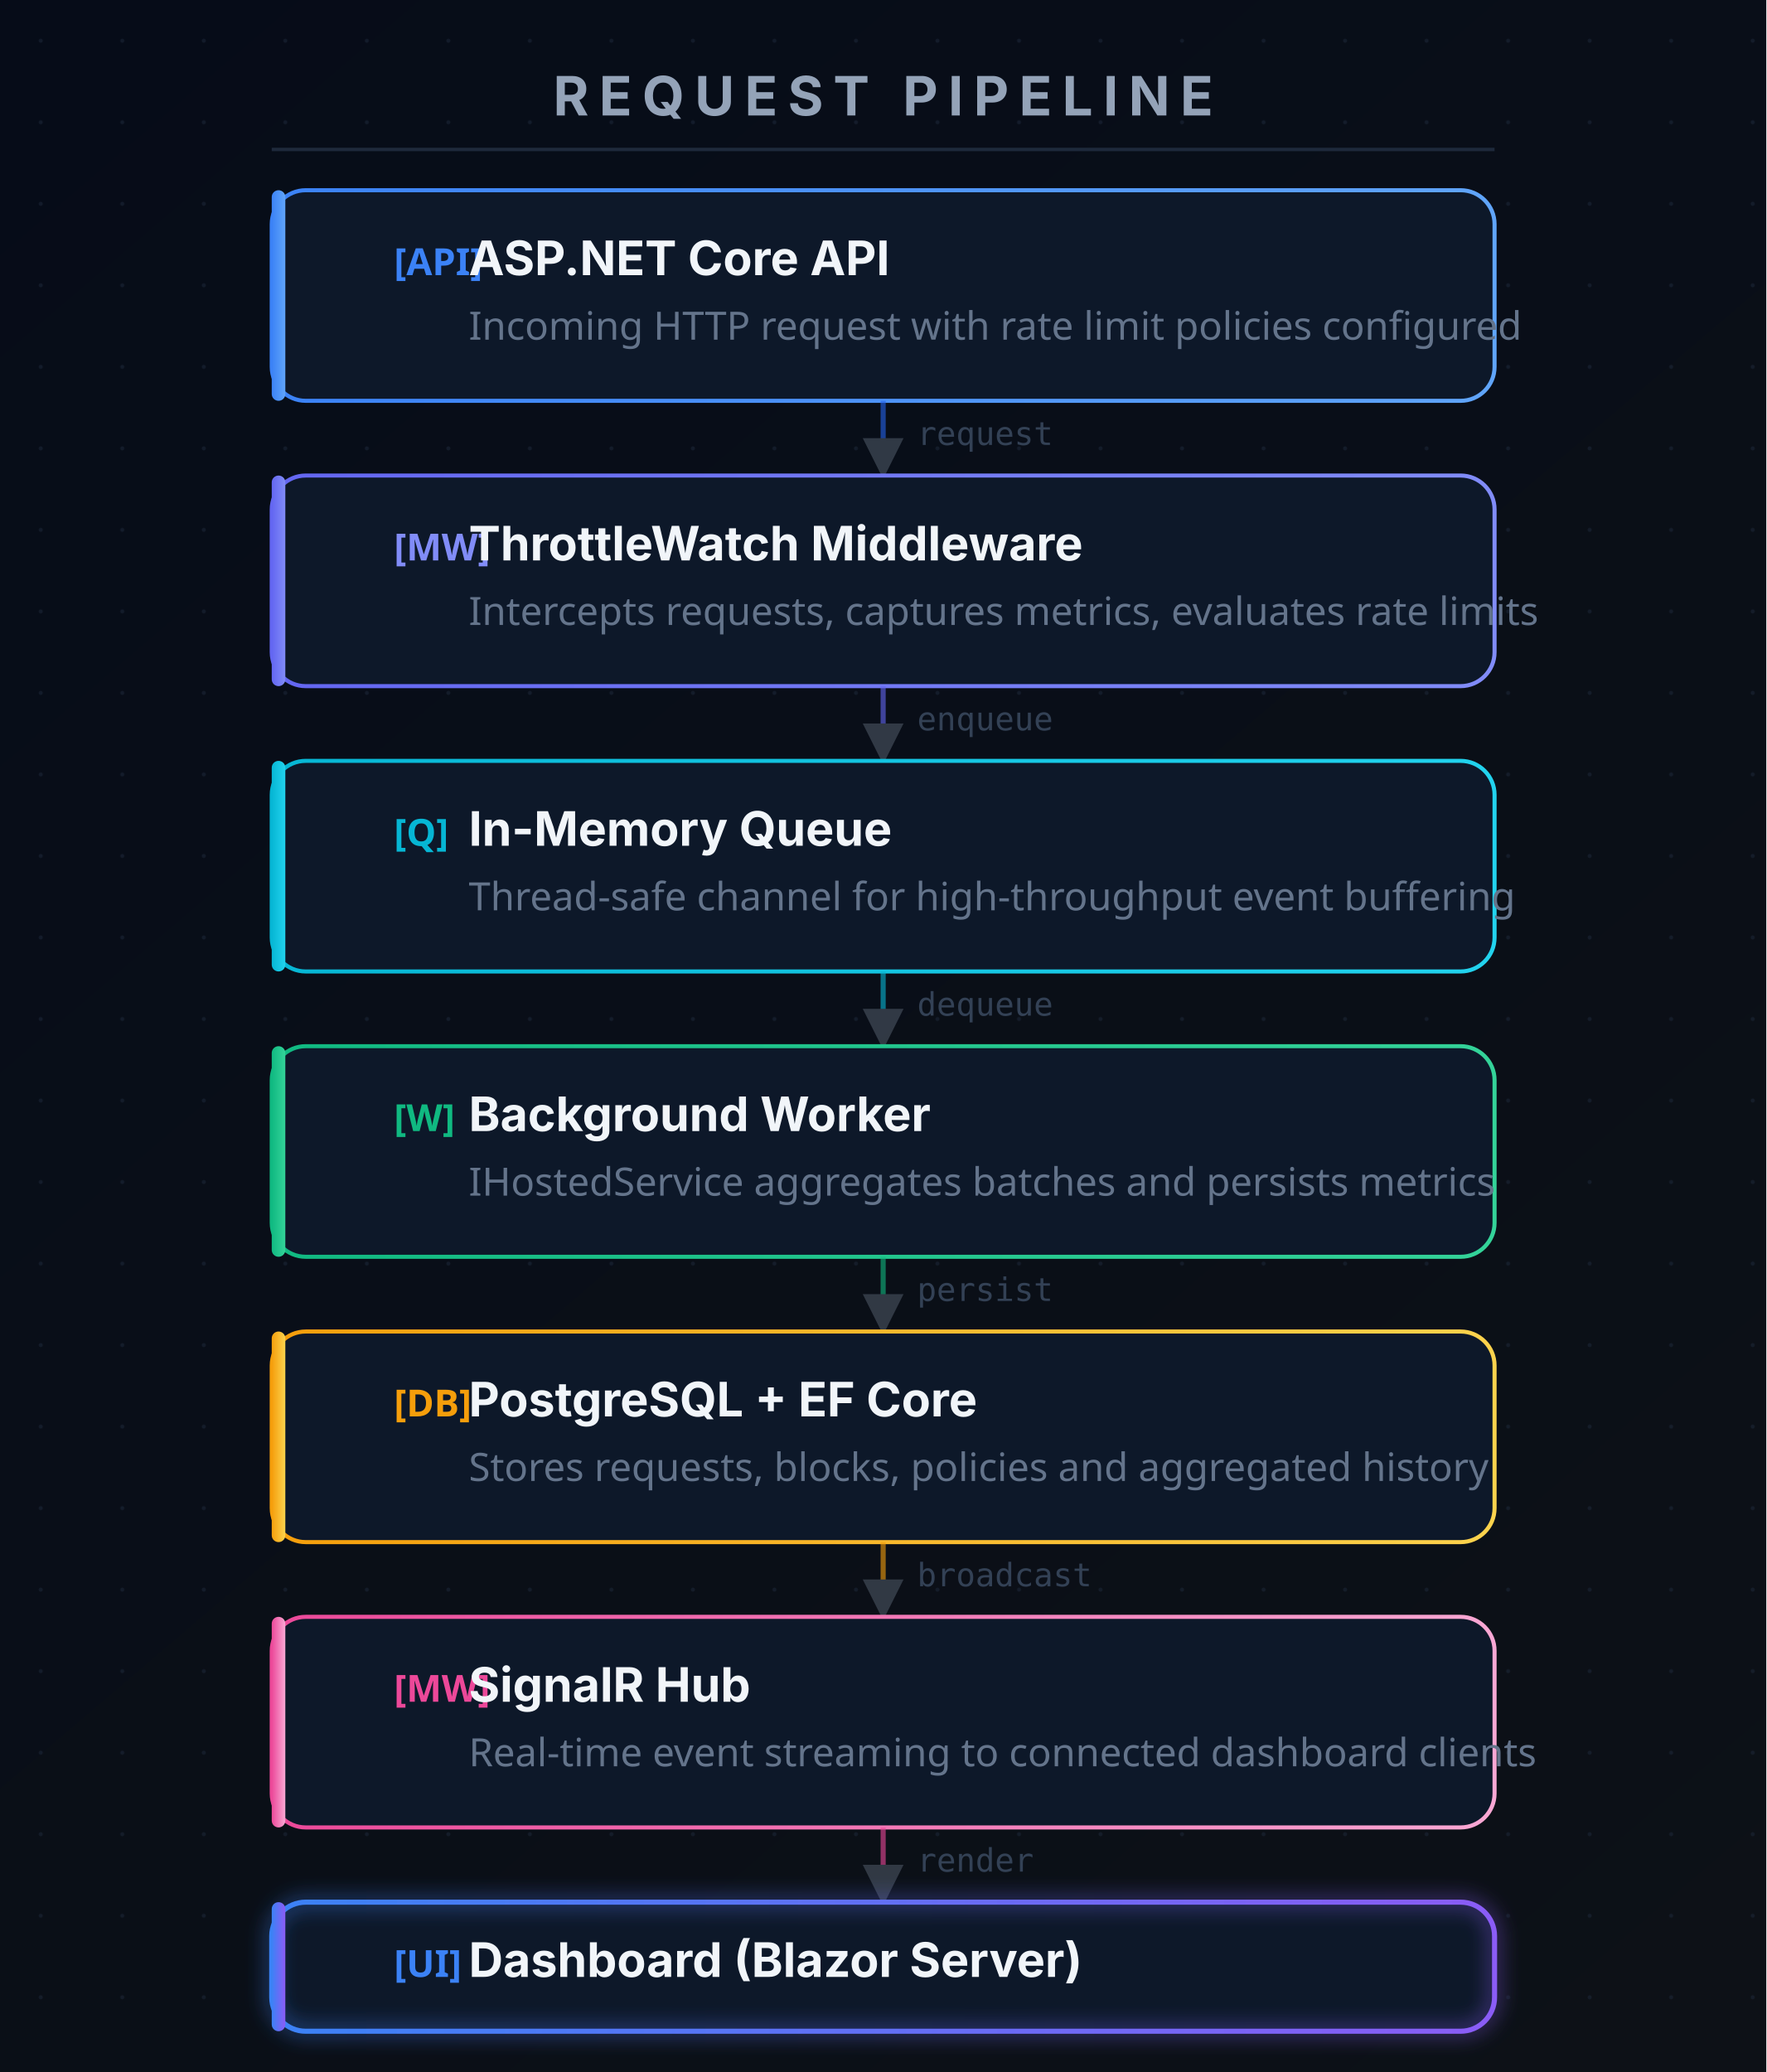
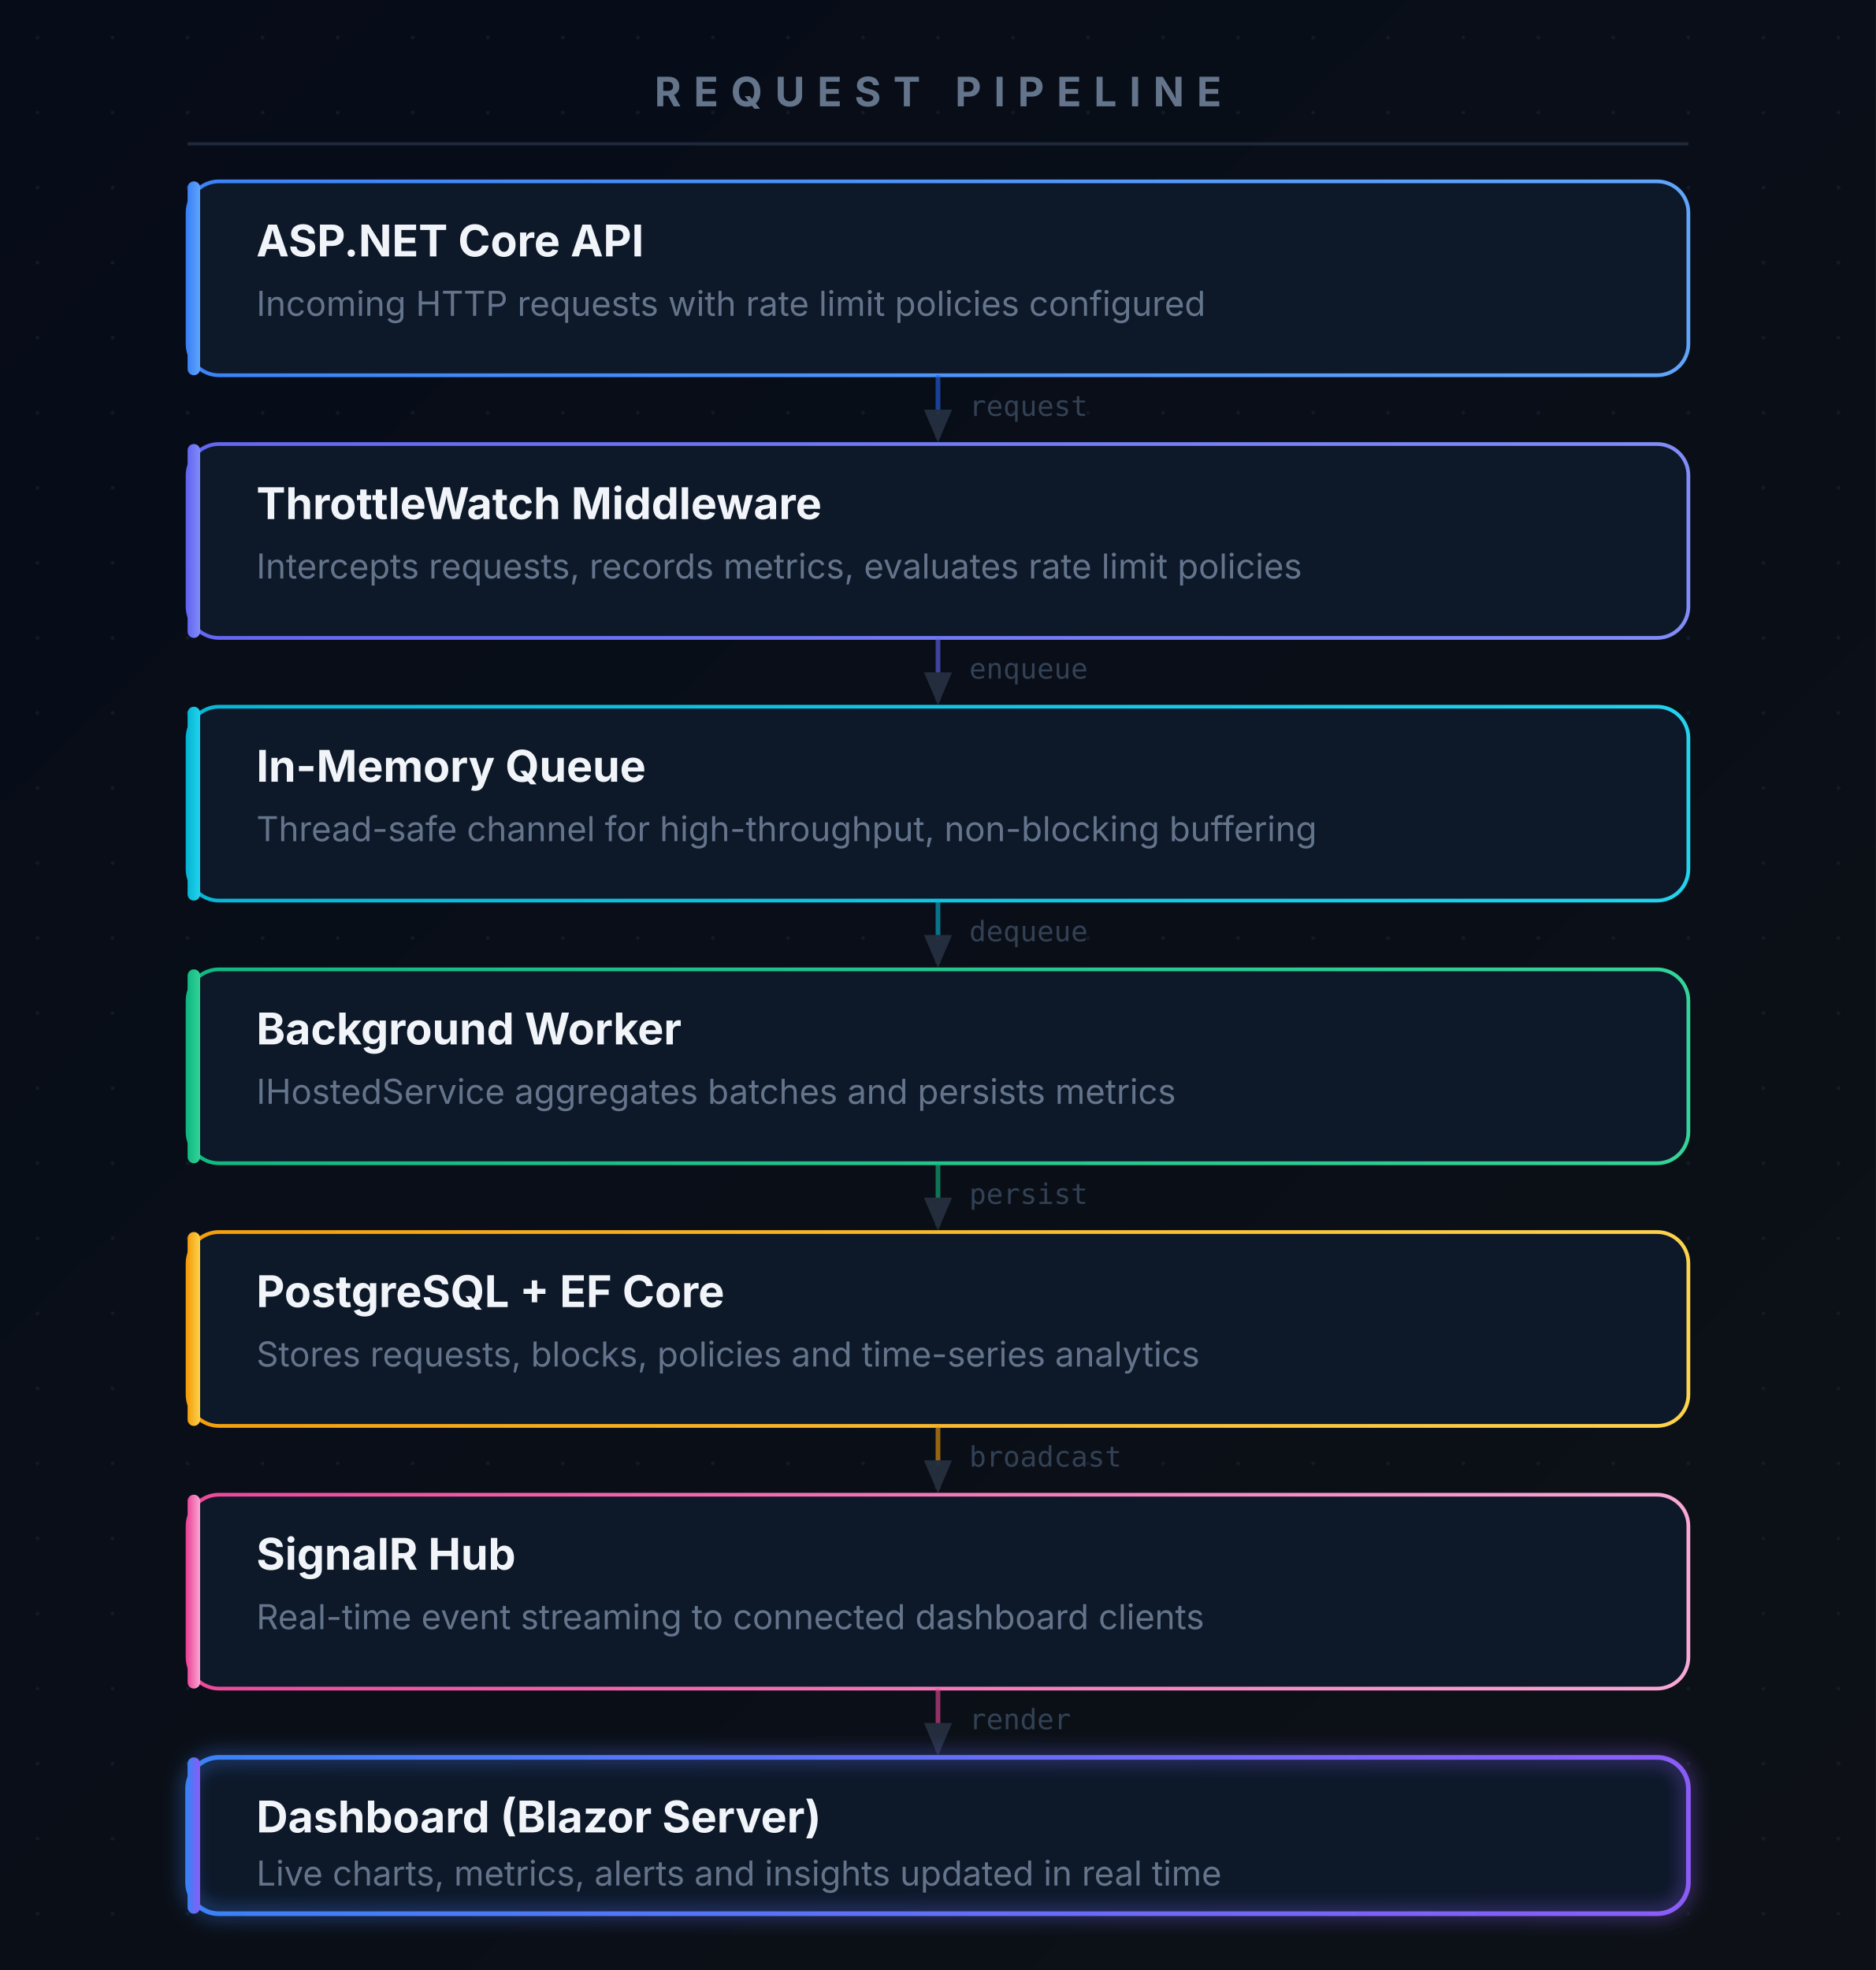
- <svg xmlns="http://www.w3.org/2000/svg" viewBox="0 0 520 610" width="520" height="610" fill="none">
+ <svg xmlns="http://www.w3.org/2000/svg" viewBox="0 0 600 630" width="600" height="630" fill="none">
  <defs>
-     <linearGradient id="bg" x1="0" y1="0" x2="520" y2="610" gradientUnits="userSpaceOnUse">
+     <linearGradient id="bg" x1="0" y1="0" x2="600" y2="630" gradientUnits="userSpaceOnUse">
      <stop offset="0%" stop-color="#060C18" />
      <stop offset="100%" stop-color="#0D1117" />
-     </linearGradient>
-     <linearGradient id="arrow" x1="0" y1="0" x2="0" y2="1" gradientUnits="objectBoundingBox">
-       <stop offset="0%" stop-color="#3B82F6" stop-opacity="0.6" />
-       <stop offset="100%" stop-color="#8B5CF6" stop-opacity="0.6" />
    </linearGradient>
    <linearGradient id="gb1" x1="0%" y1="0%" x2="100%" y2="0%">
      <stop offset="0%" stop-color="#3B82F6" />
      <stop offset="100%" stop-color="#60A5FA" />
    </linearGradient>
    <linearGradient id="gb2" x1="0%" y1="0%" x2="100%" y2="0%">
      <stop offset="0%" stop-color="#6366F1" />
      <stop offset="100%" stop-color="#818CF8" />
    </linearGradient>
    <linearGradient id="gb3" x1="0%" y1="0%" x2="100%" y2="0%">
      <stop offset="0%" stop-color="#06B6D4" />
      <stop offset="100%" stop-color="#22D3EE" />
    </linearGradient>
    <linearGradient id="gb4" x1="0%" y1="0%" x2="100%" y2="0%">
      <stop offset="0%" stop-color="#10B981" />
      <stop offset="100%" stop-color="#34D399" />
    </linearGradient>
    <linearGradient id="gb5" x1="0%" y1="0%" x2="100%" y2="0%">
      <stop offset="0%" stop-color="#F59E0B" />
      <stop offset="100%" stop-color="#FCD34D" />
    </linearGradient>
    <linearGradient id="gb6" x1="0%" y1="0%" x2="100%" y2="0%">
      <stop offset="0%" stop-color="#EC4899" />
      <stop offset="100%" stop-color="#F9A8D4" />
    </linearGradient>
    <linearGradient id="gb7" x1="0%" y1="0%" x2="100%" y2="0%">
      <stop offset="0%" stop-color="#3B82F6" />
      <stop offset="100%" stop-color="#8B5CF6" />
    </linearGradient>
    <filter id="fglow" x="-20%" y="-30%" width="140%" height="160%">
      <feGaussianBlur stdDeviation="3" result="b" />
      <feMerge>
        <feMergeNode in="b" />
        <feMergeNode in="SourceGraphic" />
      </feMerge>
    </filter>
-     <filter id="ftext" x="-5%" y="-15%" width="110%" height="130%">
-       <feGaussianBlur stdDeviation="8" result="b" />
-       <feMerge>
-         <feMergeNode in="b" />
-         <feMergeNode in="SourceGraphic" />
-       </feMerge>
-     </filter>
    <pattern id="dots" x="0" y="0" width="24" height="24" patternUnits="userSpaceOnUse">
      <circle cx="12" cy="12" r="0.6" fill="#1E293B" />
    </pattern>
-     <marker id="arrow-head" markerWidth="8" markerHeight="8" refX="6" refY="4" orient="auto">
-       <path d="M0,0 L0,8 L8,4 Z" fill="#4B5563" />
+     <marker id="arrowhead" markerWidth="8" markerHeight="8" refX="6" refY="4" orient="auto">
+       <path d="M0,1 L0,7 L7,4 Z" fill="#334155" />
    </marker>
  </defs>
-   <rect width="520" height="610" fill="url(#bg)" />
-   <rect width="520" height="610" fill="url(#dots)" opacity="0.5" />
-   <text x="260" y="34" font-family="-apple-system,'Segoe UI',system-ui,sans-serif" font-size="16" font-weight="700" fill="#94A3B8" text-anchor="middle" letter-spacing="3">
+   <rect width="600" height="630" fill="url(#bg)" />
+   <rect width="600" height="630" fill="url(#dots)" opacity="0.45" />
+   <text x="300" y="34" font-family="-apple-system,'Segoe UI',system-ui,sans-serif" font-size="13" font-weight="700" fill="#64748B" text-anchor="middle" letter-spacing="4">
    REQUEST PIPELINE
  </text>
-   <line x1="80" y1="44" x2="440" y2="44" stroke="#1E293B" stroke-width="1" />
-   <rect x="80" y="56" width="360" height="62" rx="10" fill="#0D1829" stroke-width="0" />
-   <rect x="80" y="56" width="360" height="62" rx="10" stroke="url(#gb1)" stroke-width="1.2" />
-   <rect x="80" y="56" width="4" height="62" rx="2" fill="url(#gb1)" />
-   <text x="116" y="81" font-family="system-ui,sans-serif" font-size="11" fill="#3B82F6" font-weight="600">[API]</text>
-   <text x="138" y="81" font-family="-apple-system,'Segoe UI',system-ui,sans-serif" font-size="14" font-weight="700" fill="#F1F5F9">ASP.NET Core API</text>
-   <text x="138" y="100" font-family="system-ui,sans-serif" font-size="11.5" fill="#64748B">Incoming HTTP request with rate limit policies configured</text>
-   <line x1="260" y1="118" x2="260" y2="138" stroke="#2563EB" stroke-width="1.5" opacity="0.6" marker-end="url(#arrow-head)" />
-   <text x="270" y="131" font-family="'SF Mono',Consolas,monospace" font-size="9.5" fill="#334155">request</text>
-   <rect x="80" y="140" width="360" height="62" rx="10" fill="#0D1829" />
-   <rect x="80" y="140" width="360" height="62" rx="10" stroke="url(#gb2)" stroke-width="1.2" />
-   <rect x="80" y="140" width="4" height="62" rx="2" fill="url(#gb2)" />
-   <text x="116" y="165" font-family="system-ui,sans-serif" font-size="11" fill="#818CF8" font-weight="600">[MW]</text>
-   <text x="138" y="165" font-family="-apple-system,'Segoe UI',system-ui,sans-serif" font-size="14" font-weight="700" fill="#F1F5F9">ThrottleWatch Middleware</text>
-   <text x="138" y="184" font-family="system-ui,sans-serif" font-size="11.5" fill="#64748B">Intercepts requests, captures metrics, evaluates rate limits</text>
-   <line x1="260" y1="202" x2="260" y2="222" stroke="#6366F1" stroke-width="1.5" opacity="0.6" marker-end="url(#arrow-head)" />
-   <text x="270" y="215" font-family="'SF Mono',Consolas,monospace" font-size="9.5" fill="#334155">enqueue</text>
-   <rect x="80" y="224" width="360" height="62" rx="10" fill="#0D1829" />
-   <rect x="80" y="224" width="360" height="62" rx="10" stroke="url(#gb3)" stroke-width="1.2" />
-   <rect x="80" y="224" width="4" height="62" rx="2" fill="url(#gb3)" />
-   <text x="116" y="249" font-family="system-ui,sans-serif" font-size="11" fill="#06B6D4" font-weight="600">[Q]</text>
-   <text x="138" y="249" font-family="-apple-system,'Segoe UI',system-ui,sans-serif" font-size="14" font-weight="700" fill="#F1F5F9">In-Memory Queue</text>
-   <text x="138" y="268" font-family="system-ui,sans-serif" font-size="11.5" fill="#64748B">Thread-safe channel for high-throughput event buffering</text>
-   <line x1="260" y1="286" x2="260" y2="306" stroke="#06B6D4" stroke-width="1.5" opacity="0.6" marker-end="url(#arrow-head)" />
-   <text x="270" y="299" font-family="'SF Mono',Consolas,monospace" font-size="9.5" fill="#334155">dequeue</text>
-   <rect x="80" y="308" width="360" height="62" rx="10" fill="#0D1829" />
-   <rect x="80" y="308" width="360" height="62" rx="10" stroke="url(#gb4)" stroke-width="1.2" />
-   <rect x="80" y="308" width="4" height="62" rx="2" fill="url(#gb4)" />
-   <text x="116" y="333" font-family="system-ui,sans-serif" font-size="11" fill="#10B981" font-weight="600">[W]</text>
-   <text x="138" y="333" font-family="-apple-system,'Segoe UI',system-ui,sans-serif" font-size="14" font-weight="700" fill="#F1F5F9">Background Worker</text>
-   <text x="138" y="352" font-family="system-ui,sans-serif" font-size="11.5" fill="#64748B">IHostedService aggregates batches and persists metrics</text>
-   <line x1="260" y1="370" x2="260" y2="390" stroke="#10B981" stroke-width="1.5" opacity="0.6" marker-end="url(#arrow-head)" />
-   <text x="270" y="383" font-family="'SF Mono',Consolas,monospace" font-size="9.5" fill="#334155">persist</text>
-   <rect x="80" y="392" width="360" height="62" rx="10" fill="#0D1829" />
-   <rect x="80" y="392" width="360" height="62" rx="10" stroke="url(#gb5)" stroke-width="1.2" />
-   <rect x="80" y="392" width="4" height="62" rx="2" fill="url(#gb5)" />
-   <text x="116" y="417" font-family="system-ui,sans-serif" font-size="11" fill="#F59E0B" font-weight="600">[DB]</text>
-   <text x="138" y="417" font-family="-apple-system,'Segoe UI',system-ui,sans-serif" font-size="14" font-weight="700" fill="#F1F5F9">PostgreSQL + EF Core</text>
-   <text x="138" y="436" font-family="system-ui,sans-serif" font-size="11.5" fill="#64748B">Stores requests, blocks, policies and aggregated history</text>
-   <line x1="260" y1="454" x2="260" y2="474" stroke="#F59E0B" stroke-width="1.5" opacity="0.6" marker-end="url(#arrow-head)" />
-   <text x="270" y="467" font-family="'SF Mono',Consolas,monospace" font-size="9.5" fill="#334155">broadcast</text>
-   <rect x="80" y="476" width="360" height="62" rx="10" fill="#0D1829" />
-   <rect x="80" y="476" width="360" height="62" rx="10" stroke="url(#gb6)" stroke-width="1.2" />
-   <rect x="80" y="476" width="4" height="62" rx="2" fill="url(#gb6)" />
-   <text x="116" y="501" font-family="system-ui,sans-serif" font-size="11" fill="#EC4899" font-weight="600">[MW]</text>
-   <text x="138" y="501" font-family="-apple-system,'Segoe UI',system-ui,sans-serif" font-size="14" font-weight="700" fill="#F1F5F9">SignalR Hub</text>
-   <text x="138" y="520" font-family="system-ui,sans-serif" font-size="11.5" fill="#64748B">Real-time event streaming to connected dashboard clients</text>
-   <line x1="260" y1="538" x2="260" y2="558" stroke="#EC4899" stroke-width="1.5" opacity="0.6" marker-end="url(#arrow-head)" />
-   <text x="270" y="551" font-family="'SF Mono',Consolas,monospace" font-size="9.5" fill="#334155">render</text>
-   <rect x="80" y="560" width="360" height="38" rx="10" fill="#0D1829" />
-   <rect x="80" y="560" width="360" height="38" rx="10" stroke="url(#gb7)" stroke-width="1.5" filter="url(#fglow)" />
-   <rect x="80" y="560" width="4" height="38" rx="2" fill="url(#gb7)" />
-   <text x="116" y="582" font-family="system-ui,sans-serif" font-size="11" fill="#3B82F6" font-weight="600">[UI]</text>
-   <text x="138" y="582" font-family="-apple-system,'Segoe UI',system-ui,sans-serif" font-size="14" font-weight="700" fill="#F1F5F9">Dashboard  (Blazor Server)</text>
+   <line x1="60" y1="46" x2="540" y2="46" stroke="#1E293B" stroke-width="1" />
+   <rect x="60" y="58" width="480" height="62" rx="10" fill="#0D1829" />
+   <rect x="60" y="58" width="480" height="62" rx="10" stroke="url(#gb1)" stroke-width="1.2" />
+   <rect x="60" y="58" width="4" height="62" rx="2" fill="url(#gb1)" />
+   <text x="82" y="82" font-family="-apple-system,'Segoe UI',system-ui,sans-serif" font-size="14" font-weight="700" fill="#F1F5F9">ASP.NET Core API</text>
+   <text x="82" y="101" font-family="-apple-system,'Segoe UI',system-ui,sans-serif" font-size="11" fill="#64748B">Incoming HTTP requests with rate limit policies configured</text>
+   <line x1="300" y1="120" x2="300" y2="140" stroke="#2563EB" stroke-width="1.5" opacity="0.6" marker-end="url(#arrowhead)" />
+   <text x="310" y="133" font-family="'SF Mono',Consolas,monospace" font-size="9" fill="#334155">request</text>
+   <rect x="60" y="142" width="480" height="62" rx="10" fill="#0D1829" />
+   <rect x="60" y="142" width="480" height="62" rx="10" stroke="url(#gb2)" stroke-width="1.2" />
+   <rect x="60" y="142" width="4" height="62" rx="2" fill="url(#gb2)" />
+   <text x="82" y="166" font-family="-apple-system,'Segoe UI',system-ui,sans-serif" font-size="14" font-weight="700" fill="#F1F5F9">ThrottleWatch Middleware</text>
+   <text x="82" y="185" font-family="-apple-system,'Segoe UI',system-ui,sans-serif" font-size="11" fill="#64748B">Intercepts requests, records metrics, evaluates rate limit policies</text>
+   <line x1="300" y1="204" x2="300" y2="224" stroke="#6366F1" stroke-width="1.5" opacity="0.6" marker-end="url(#arrowhead)" />
+   <text x="310" y="217" font-family="'SF Mono',Consolas,monospace" font-size="9" fill="#334155">enqueue</text>
+   <rect x="60" y="226" width="480" height="62" rx="10" fill="#0D1829" />
+   <rect x="60" y="226" width="480" height="62" rx="10" stroke="url(#gb3)" stroke-width="1.2" />
+   <rect x="60" y="226" width="4" height="62" rx="2" fill="url(#gb3)" />
+   <text x="82" y="250" font-family="-apple-system,'Segoe UI',system-ui,sans-serif" font-size="14" font-weight="700" fill="#F1F5F9">In-Memory Queue</text>
+   <text x="82" y="269" font-family="-apple-system,'Segoe UI',system-ui,sans-serif" font-size="11" fill="#64748B">Thread-safe channel for high-throughput, non-blocking buffering</text>
+   <line x1="300" y1="288" x2="300" y2="308" stroke="#06B6D4" stroke-width="1.5" opacity="0.6" marker-end="url(#arrowhead)" />
+   <text x="310" y="301" font-family="'SF Mono',Consolas,monospace" font-size="9" fill="#334155">dequeue</text>
+   <rect x="60" y="310" width="480" height="62" rx="10" fill="#0D1829" />
+   <rect x="60" y="310" width="480" height="62" rx="10" stroke="url(#gb4)" stroke-width="1.2" />
+   <rect x="60" y="310" width="4" height="62" rx="2" fill="url(#gb4)" />
+   <text x="82" y="334" font-family="-apple-system,'Segoe UI',system-ui,sans-serif" font-size="14" font-weight="700" fill="#F1F5F9">Background Worker</text>
+   <text x="82" y="353" font-family="-apple-system,'Segoe UI',system-ui,sans-serif" font-size="11" fill="#64748B">IHostedService  aggregates batches and persists metrics</text>
+   <line x1="300" y1="372" x2="300" y2="392" stroke="#10B981" stroke-width="1.5" opacity="0.6" marker-end="url(#arrowhead)" />
+   <text x="310" y="385" font-family="'SF Mono',Consolas,monospace" font-size="9" fill="#334155">persist</text>
+   <rect x="60" y="394" width="480" height="62" rx="10" fill="#0D1829" />
+   <rect x="60" y="394" width="480" height="62" rx="10" stroke="url(#gb5)" stroke-width="1.2" />
+   <rect x="60" y="394" width="4" height="62" rx="2" fill="url(#gb5)" />
+   <text x="82" y="418" font-family="-apple-system,'Segoe UI',system-ui,sans-serif" font-size="14" font-weight="700" fill="#F1F5F9">PostgreSQL + EF Core</text>
+   <text x="82" y="437" font-family="-apple-system,'Segoe UI',system-ui,sans-serif" font-size="11" fill="#64748B">Stores requests, blocks, policies and time-series analytics</text>
+   <line x1="300" y1="456" x2="300" y2="476" stroke="#F59E0B" stroke-width="1.5" opacity="0.6" marker-end="url(#arrowhead)" />
+   <text x="310" y="469" font-family="'SF Mono',Consolas,monospace" font-size="9" fill="#334155">broadcast</text>
+   <rect x="60" y="478" width="480" height="62" rx="10" fill="#0D1829" />
+   <rect x="60" y="478" width="480" height="62" rx="10" stroke="url(#gb6)" stroke-width="1.2" />
+   <rect x="60" y="478" width="4" height="62" rx="2" fill="url(#gb6)" />
+   <text x="82" y="502" font-family="-apple-system,'Segoe UI',system-ui,sans-serif" font-size="14" font-weight="700" fill="#F1F5F9">SignalR Hub</text>
+   <text x="82" y="521" font-family="-apple-system,'Segoe UI',system-ui,sans-serif" font-size="11" fill="#64748B">Real-time event streaming to connected dashboard clients</text>
+   <line x1="300" y1="540" x2="300" y2="560" stroke="#EC4899" stroke-width="1.5" opacity="0.6" marker-end="url(#arrowhead)" />
+   <text x="310" y="553" font-family="'SF Mono',Consolas,monospace" font-size="9" fill="#334155">render</text>
+   <rect x="60" y="562" width="480" height="50" rx="10" fill="#0D1829" />
+   <rect x="60" y="562" width="480" height="50" rx="10" stroke="url(#gb7)" stroke-width="1.5" filter="url(#fglow)" />
+   <rect x="60" y="562" width="4" height="50" rx="2" fill="url(#gb7)" />
+   <text x="82" y="586" font-family="-apple-system,'Segoe UI',system-ui,sans-serif" font-size="14" font-weight="700" fill="#F1F5F9">Dashboard (Blazor Server)</text>
+   <text x="82" y="603" font-family="-apple-system,'Segoe UI',system-ui,sans-serif" font-size="11" fill="#64748B">Live charts, metrics, alerts and insights updated in real time</text>
</svg>
